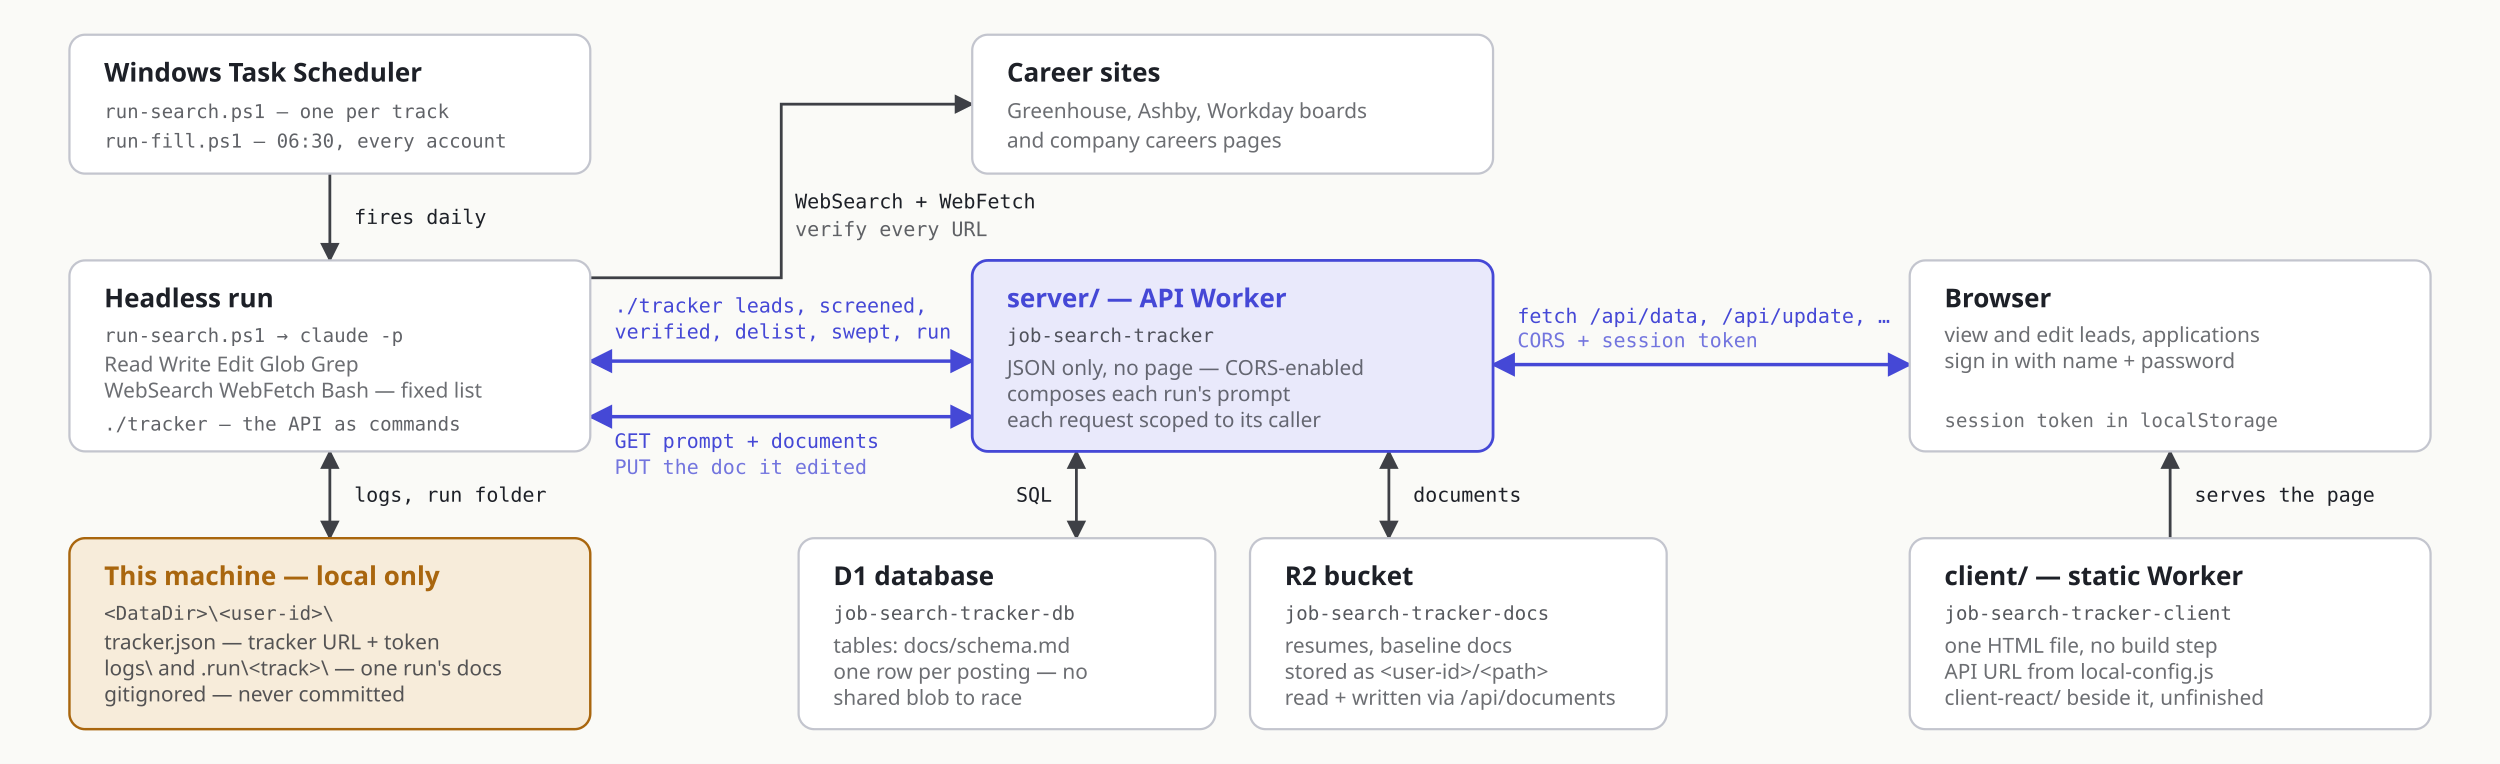
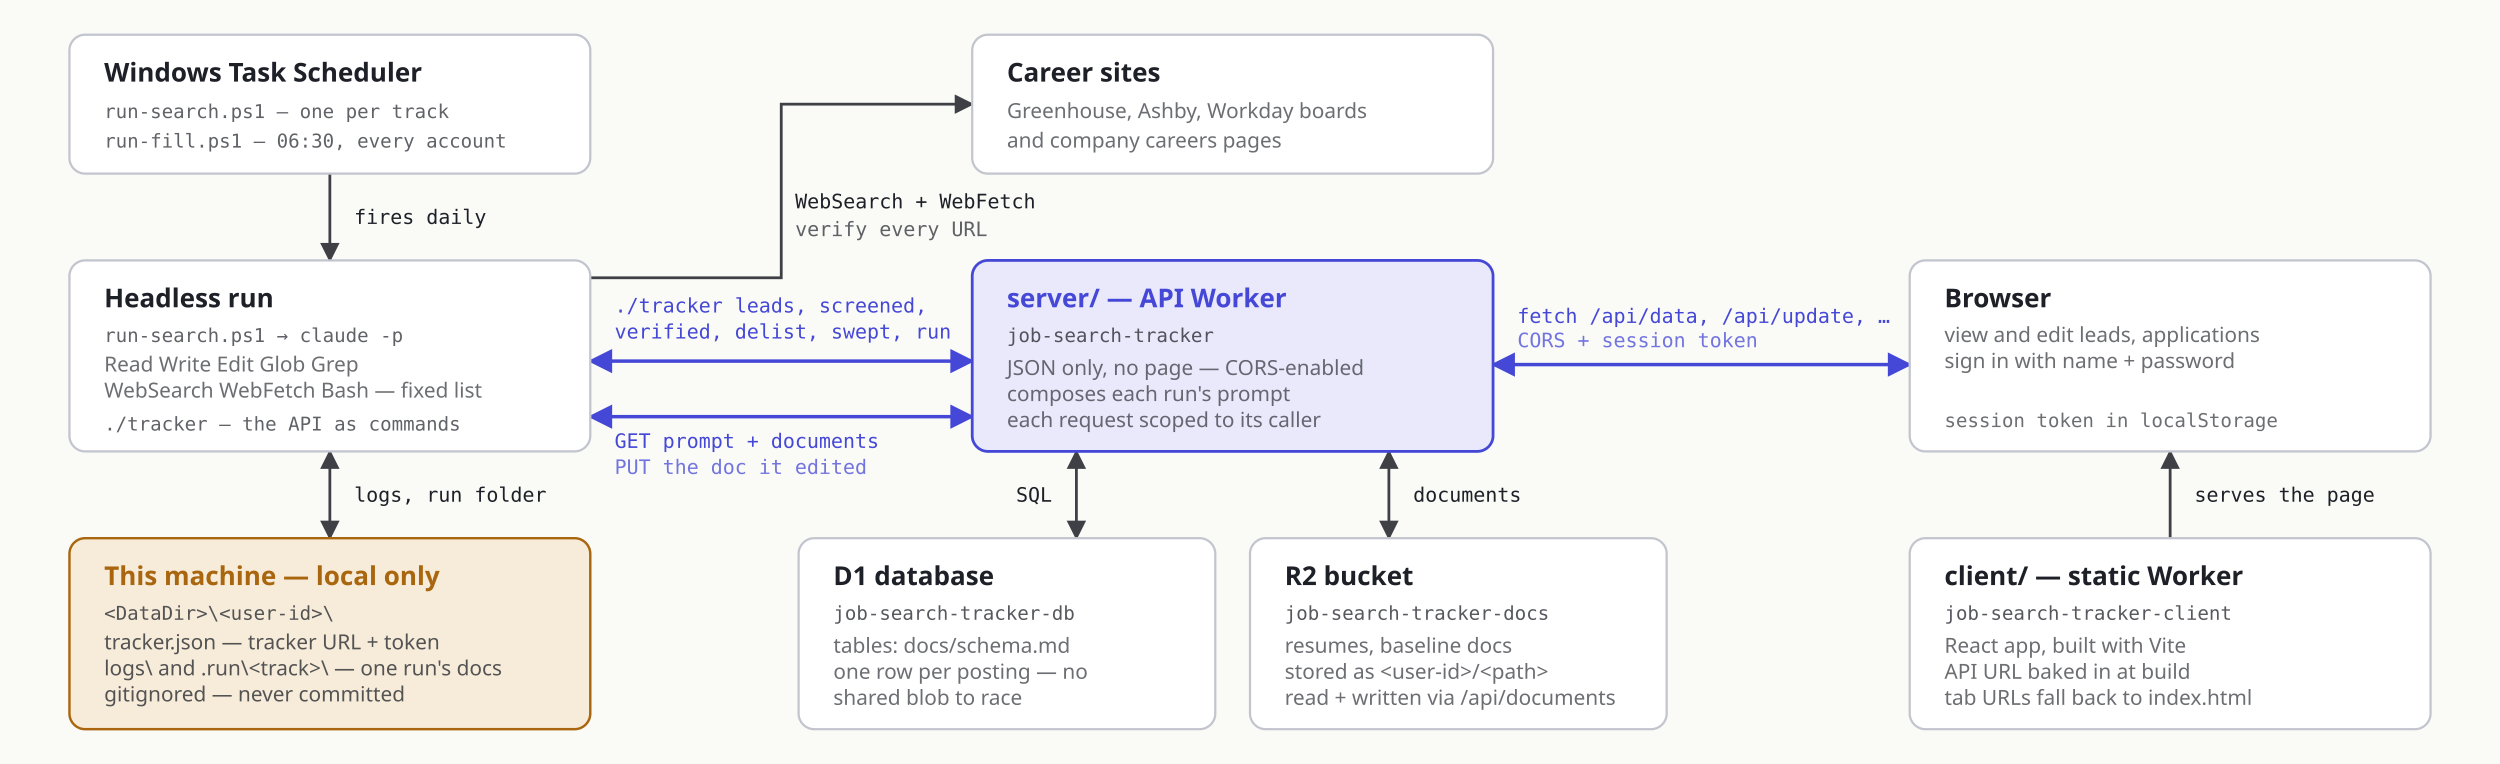
<svg xmlns="http://www.w3.org/2000/svg" viewBox="0 0 1440 440" role="img" aria-label="Windows Task Scheduler runs one headless Claude run per track, plus a nightly application fill. Each run fetches its prompt and documents from the server/ API Worker into a throwaway folder, searches and verifies career sites, reports through ./tracker, and writes back the doc it edited. The API keeps rows in D1 and documents in R2 and answers the browser's cross-origin calls; client/, a separate static-assets Worker, serves the tracker page.">
  <rect x="0" y="0" width="1440" height="440" fill="#FAFAF7" />
  <defs>
    <marker id="arrow" viewBox="0 0 10 10" refX="9" refY="5" markerWidth="7" markerHeight="7" orient="auto-start-reverse">
      <path d="M0,0 L10,5 L0,10 z" fill="#1D2027" />
    </marker>
    <marker id="arrowAccent" viewBox="0 0 10 10" refX="9" refY="5" markerWidth="7" markerHeight="7" orient="auto-start-reverse">
      <path d="M0,0 L10,5 L0,10 z" fill="#4548D6" />
    </marker>
  </defs>
  <g fill="none" stroke="#1D2027" stroke-width="1.6" opacity="0.85">
    <line x1="190" y1="100" x2="190" y2="150" marker-end="url(#arrow)" />
    <line x1="190" y1="260" x2="190" y2="310" marker-end="url(#arrow)" marker-start="url(#arrow)" />
    <polyline points="340,160 450,160 450,60 560,60" marker-end="url(#arrow)" />
    <line x1="620" y1="260" x2="620" y2="310" marker-end="url(#arrow)" marker-start="url(#arrow)" />
    <line x1="800" y1="260" x2="800" y2="310" marker-end="url(#arrow)" marker-start="url(#arrow)" />
    <line x1="1250" y1="310" x2="1250" y2="260" marker-end="url(#arrow)" />
  </g>
  <g fill="none" stroke="#4548D6" stroke-width="2">
    <line x1="340" y1="208" x2="560" y2="208" marker-end="url(#arrowAccent)" marker-start="url(#arrowAccent)" />
    <line x1="340" y1="240" x2="560" y2="240" marker-end="url(#arrowAccent)" marker-start="url(#arrowAccent)" />
    <line x1="860" y1="210" x2="1100" y2="210" marker-end="url(#arrowAccent)" marker-start="url(#arrowAccent)" />
  </g>
  <g font-family="'Space Mono', monospace" font-size="11.5" fill="#1D2027">
    <text x="204" y="129">fires daily</text>
    <text x="204" y="289">logs, run folder</text>
    <text x="458" y="120">WebSearch + WebFetch</text>
    <text x="458" y="136" opacity="0.7">verify every URL</text>
    <text x="606" y="289" text-anchor="end">SQL</text>
    <text x="814" y="289">documents</text>
    <text x="1264" y="289">serves the page</text>
  </g>
  <g font-family="'Space Mono', monospace" font-size="11.5" fill="#4548D6">
    <text x="354" y="180">./tracker leads, screened,</text>
    <text x="354" y="195">verified, delist, swept, run</text>
    <text x="354" y="258">GET prompt + documents</text>
    <text x="354" y="273" opacity="0.75">PUT the doc it edited</text>
    <text x="874" y="186">fetch /api/data, /api/update, …</text>
    <text x="874" y="200" opacity="0.75">CORS + session token</text>
  </g>
  <g>
    <rect x="40" y="20" width="300" height="80" rx="9" fill="#FFFFFF" stroke="#C3C5CE" stroke-width="1.3" />
    <text x="60" y="47" font-family="'Archivo', sans-serif" font-weight="700" font-size="15" fill="#1D2027">Windows Task Scheduler</text>
    <text x="60" y="68" font-family="'Space Mono', monospace" font-size="11" fill="#1D2027" opacity="0.7">run-search.ps1 — one per track</text>
    <text x="60" y="85" font-family="'Space Mono', monospace" font-size="11" fill="#1D2027" opacity="0.7">run-fill.ps1 — 06:30, every account</text>
  </g>
  <g>
    <rect x="40" y="150" width="300" height="110" rx="9" fill="#FFFFFF" stroke="#C3C5CE" stroke-width="1.3" />
    <text x="60" y="177" font-family="'Archivo', sans-serif" font-weight="700" font-size="15" fill="#1D2027">Headless run</text>
    <text x="60" y="197" font-family="'Space Mono', monospace" font-size="11" fill="#1D2027" opacity="0.7">run-search.ps1 → claude -p</text>
    <text x="60" y="214" font-family="'Source Sans 3', sans-serif" font-size="12" fill="#1D2027" opacity="0.65">Read Write Edit Glob Grep</text>
    <text x="60" y="229" font-family="'Source Sans 3', sans-serif" font-size="12" fill="#1D2027" opacity="0.65">WebSearch WebFetch Bash — fixed list</text>
    <text x="60" y="248" font-family="'Space Mono', monospace" font-size="11" fill="#1D2027" opacity="0.7">./tracker — the API as commands</text>
  </g>
  <g>
    <rect x="40" y="310" width="300" height="110" rx="9" fill="#F7ECDA" stroke="#A9660E" stroke-width="1.4" />
    <text x="60" y="337" font-family="'Archivo', sans-serif" font-weight="700" font-size="15" fill="#A9660E">This machine — local only</text>
    <text x="60" y="357" font-family="'Space Mono', monospace" font-size="11" fill="#1D2027" opacity="0.75">&lt;DataDir&gt;\&lt;user-id&gt;\</text>
    <text x="60" y="374" font-family="'Source Sans 3', sans-serif" font-size="12" fill="#1D2027" opacity="0.75">tracker.json — tracker URL + token</text>
    <text x="60" y="389" font-family="'Source Sans 3', sans-serif" font-size="12" fill="#1D2027" opacity="0.75">logs\ and .run\&lt;track&gt;\ — one run's docs</text>
    <text x="60" y="404" font-family="'Source Sans 3', sans-serif" font-size="12" fill="#1D2027" opacity="0.75">gitignored — never committed</text>
  </g>
  <g>
    <rect x="560" y="20" width="300" height="80" rx="9" fill="#FFFFFF" stroke="#C3C5CE" stroke-width="1.3" />
    <text x="580" y="47" font-family="'Archivo', sans-serif" font-weight="700" font-size="15" fill="#1D2027">Career sites</text>
    <text x="580" y="68" font-family="'Source Sans 3', sans-serif" font-size="12" fill="#1D2027" opacity="0.65">Greenhouse, Ashby, Workday boards</text>
    <text x="580" y="85" font-family="'Source Sans 3', sans-serif" font-size="12" fill="#1D2027" opacity="0.65">and company careers pages</text>
  </g>
  <g>
    <rect x="560" y="150" width="300" height="110" rx="9" fill="#E9E9FB" stroke="#4548D6" stroke-width="1.6" />
    <text x="580" y="177" font-family="'Archivo', sans-serif" font-weight="700" font-size="15" fill="#4548D6">server/ — API Worker</text>
    <text x="580" y="197" font-family="'Space Mono', monospace" font-size="11" fill="#1D2027" opacity="0.75">job-search-tracker</text>
    <text x="580" y="216" font-family="'Source Sans 3', sans-serif" font-size="12" fill="#1D2027" opacity="0.65">JSON only, no page — CORS-enabled</text>
    <text x="580" y="231" font-family="'Source Sans 3', sans-serif" font-size="12" fill="#1D2027" opacity="0.65">composes each run's prompt</text>
    <text x="580" y="246" font-family="'Source Sans 3', sans-serif" font-size="12" fill="#1D2027" opacity="0.65">each request scoped to its caller</text>
  </g>
  <g>
    <rect x="460" y="310" width="240" height="110" rx="9" fill="#FFFFFF" stroke="#C3C5CE" stroke-width="1.3" />
    <text x="480" y="337" font-family="'Archivo', sans-serif" font-weight="700" font-size="15" fill="#1D2027">D1 database</text>
    <text x="480" y="357" font-family="'Space Mono', monospace" font-size="11" fill="#1D2027" opacity="0.75">job-search-tracker-db</text>
    <text x="480" y="376" font-family="'Source Sans 3', sans-serif" font-size="12" fill="#1D2027" opacity="0.65">tables: docs/schema.md</text>
    <text x="480" y="391" font-family="'Source Sans 3', sans-serif" font-size="12" fill="#1D2027" opacity="0.65">one row per posting — no</text>
    <text x="480" y="406" font-family="'Source Sans 3', sans-serif" font-size="12" fill="#1D2027" opacity="0.65">shared blob to race</text>
  </g>
  <g>
    <rect x="720" y="310" width="240" height="110" rx="9" fill="#FFFFFF" stroke="#C3C5CE" stroke-width="1.3" />
    <text x="740" y="337" font-family="'Archivo', sans-serif" font-weight="700" font-size="15" fill="#1D2027">R2 bucket</text>
    <text x="740" y="357" font-family="'Space Mono', monospace" font-size="11" fill="#1D2027" opacity="0.75">job-search-tracker-docs</text>
    <text x="740" y="376" font-family="'Source Sans 3', sans-serif" font-size="12" fill="#1D2027" opacity="0.65">resumes, baseline docs</text>
    <text x="740" y="391" font-family="'Source Sans 3', sans-serif" font-size="12" fill="#1D2027" opacity="0.65">stored as &lt;user-id&gt;/&lt;path&gt;</text>
    <text x="740" y="406" font-family="'Source Sans 3', sans-serif" font-size="12" fill="#1D2027" opacity="0.65">read + written via /api/documents</text>
  </g>
  <g>
    <rect x="1100" y="150" width="300" height="110" rx="9" fill="#FFFFFF" stroke="#C3C5CE" stroke-width="1.3" />
    <text x="1120" y="177" font-family="'Archivo', sans-serif" font-weight="700" font-size="15" fill="#1D2027">Browser</text>
    <text x="1120" y="197" font-family="'Source Sans 3', sans-serif" font-size="12" fill="#1D2027" opacity="0.65">view and edit leads, applications</text>
    <text x="1120" y="212" font-family="'Source Sans 3', sans-serif" font-size="12" fill="#1D2027" opacity="0.65">sign in with name + password</text>
    <text x="1120" y="246" font-family="'Space Mono', monospace" font-size="11" fill="#1D2027" opacity="0.65">session token in localStorage</text>
  </g>
  <g>
    <rect x="1100" y="310" width="300" height="110" rx="9" fill="#FFFFFF" stroke="#C3C5CE" stroke-width="1.3" />
    <text x="1120" y="337" font-family="'Archivo', sans-serif" font-weight="700" font-size="15" fill="#1D2027">client/ — static Worker</text>
    <text x="1120" y="357" font-family="'Space Mono', monospace" font-size="11" fill="#1D2027" opacity="0.75">job-search-tracker-client</text>
-     <text x="1120" y="376" font-family="'Source Sans 3', sans-serif" font-size="12" fill="#1D2027" opacity="0.65">one HTML file, no build step</text>
-     <text x="1120" y="391" font-family="'Source Sans 3', sans-serif" font-size="12" fill="#1D2027" opacity="0.65">API URL from local-config.js</text>
-     <text x="1120" y="406" font-family="'Source Sans 3', sans-serif" font-size="12" fill="#1D2027" opacity="0.65">client-react/ beside it, unfinished</text>
+     <text x="1120" y="376" font-family="'Source Sans 3', sans-serif" font-size="12" fill="#1D2027" opacity="0.65">React app, built with Vite</text>
+     <text x="1120" y="391" font-family="'Source Sans 3', sans-serif" font-size="12" fill="#1D2027" opacity="0.65">API URL baked in at build</text>
+     <text x="1120" y="406" font-family="'Source Sans 3', sans-serif" font-size="12" fill="#1D2027" opacity="0.65">tab URLs fall back to index.html</text>
  </g>
</svg>
